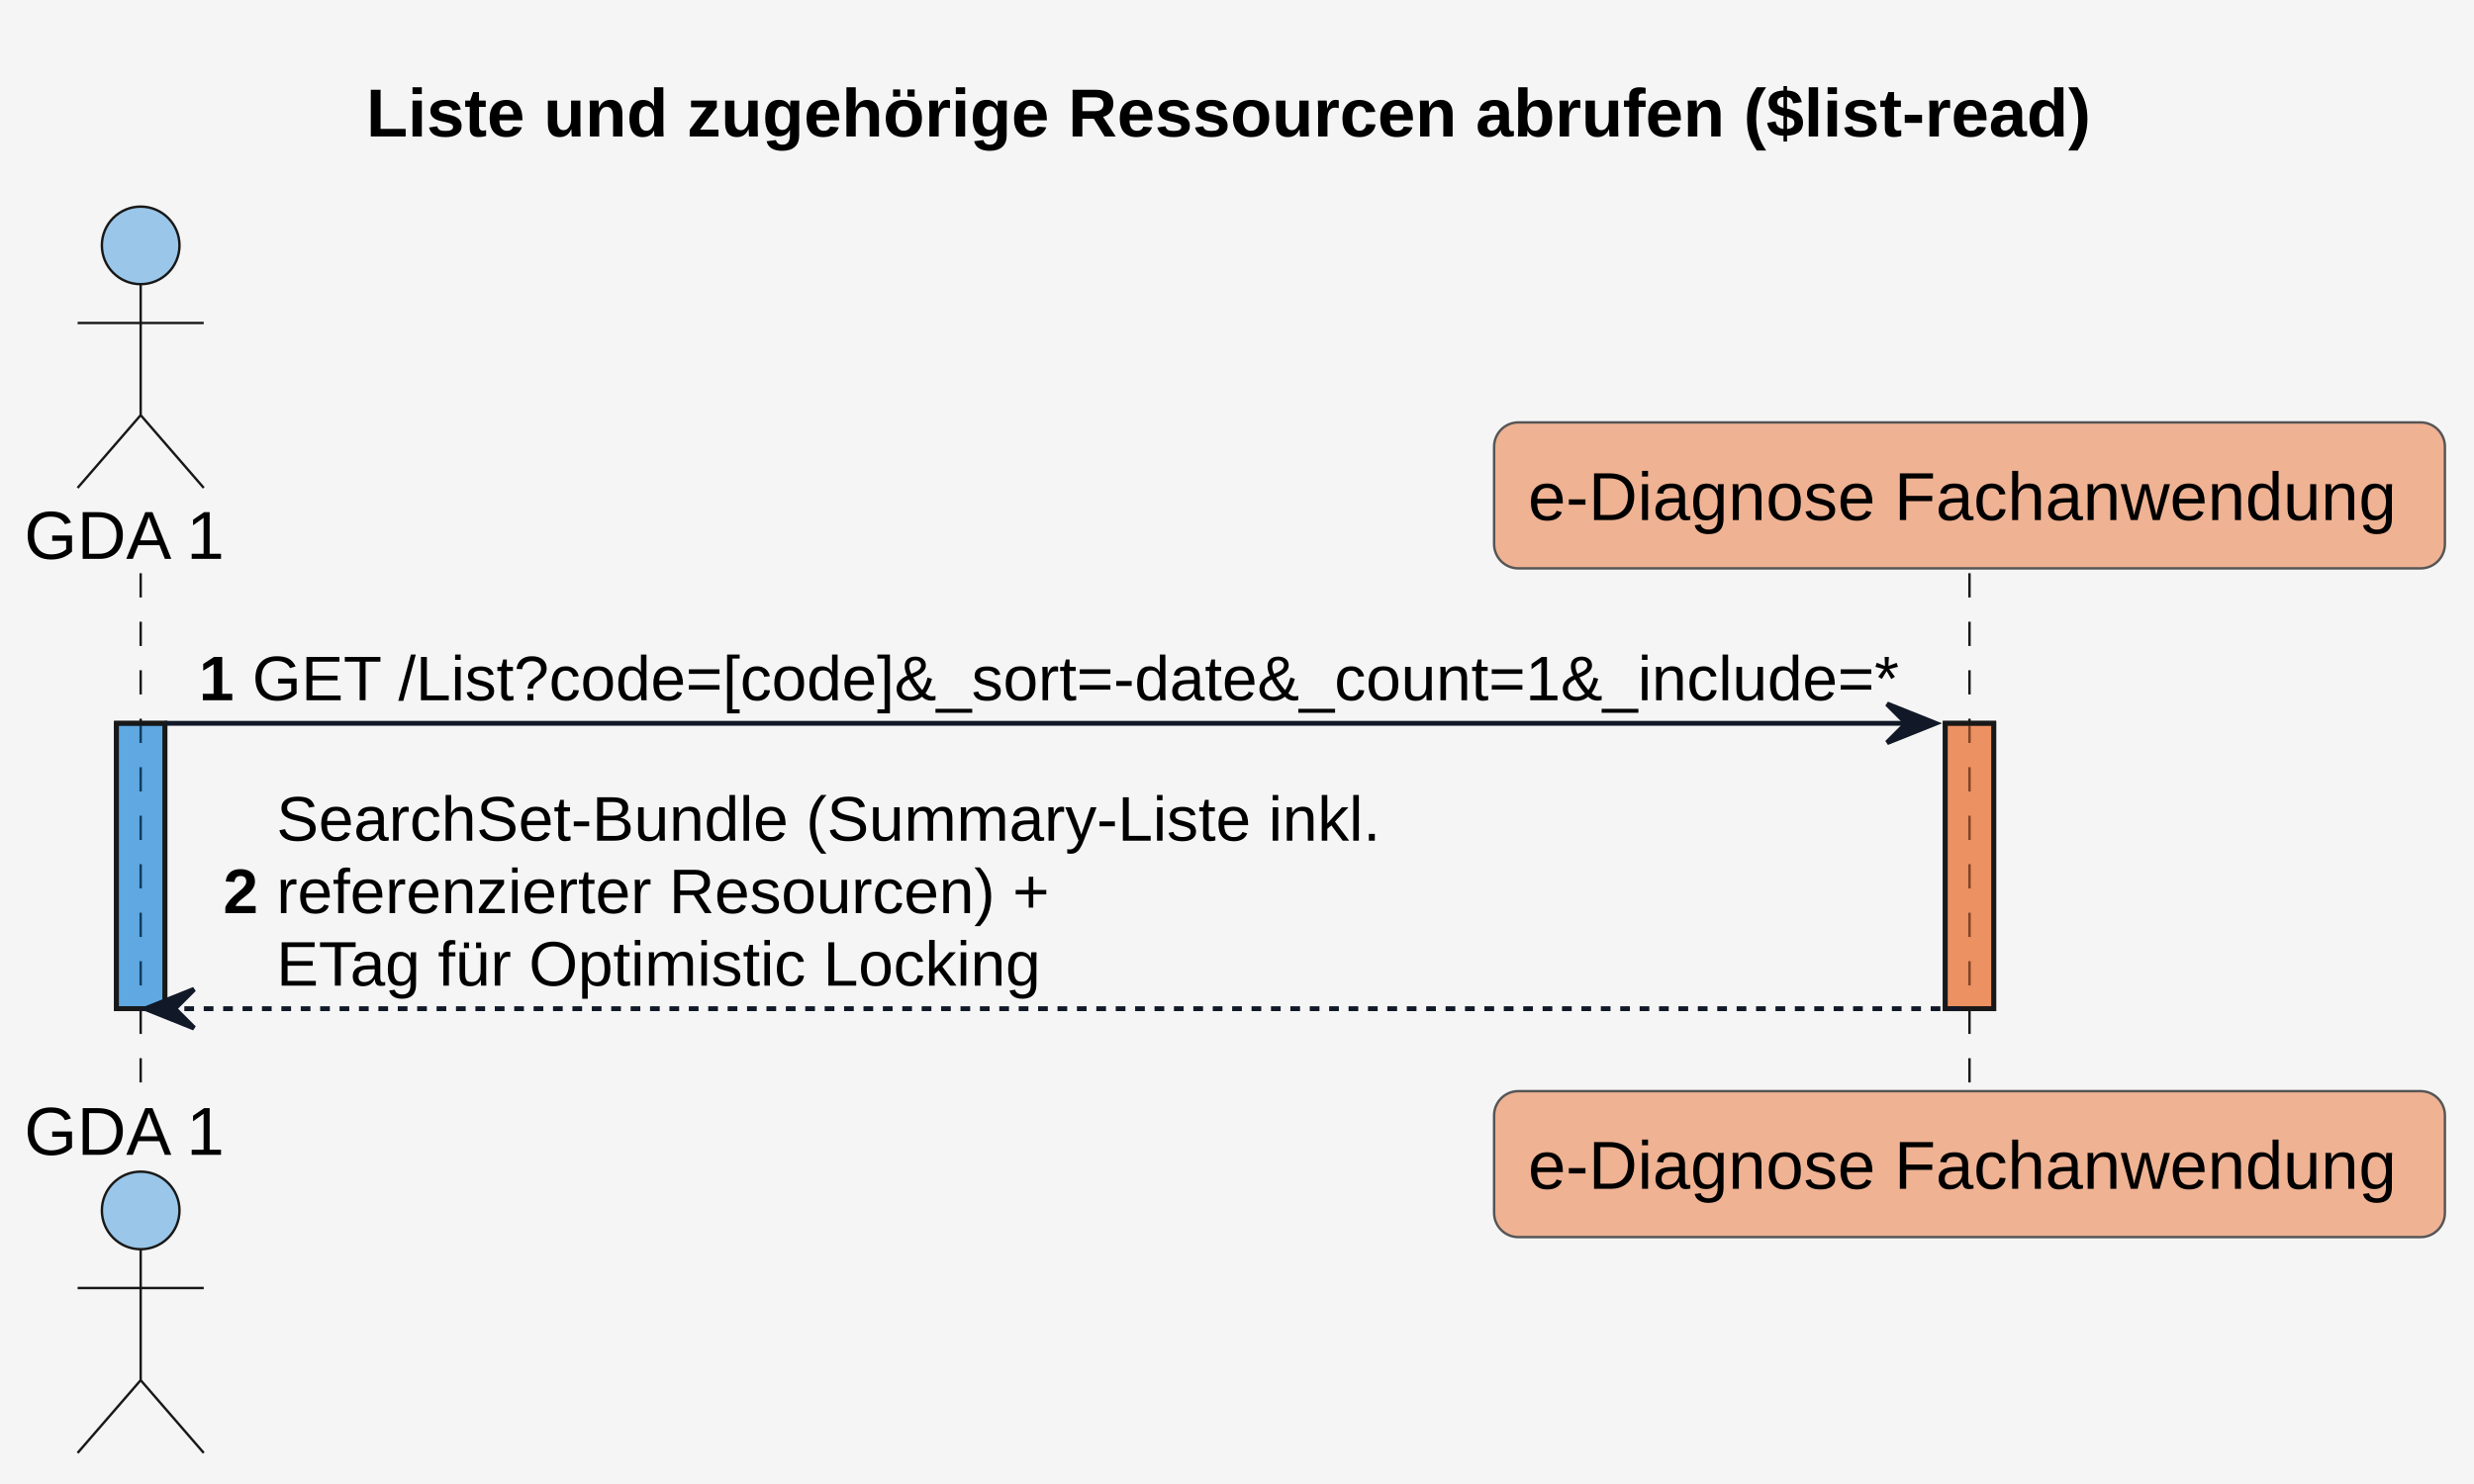
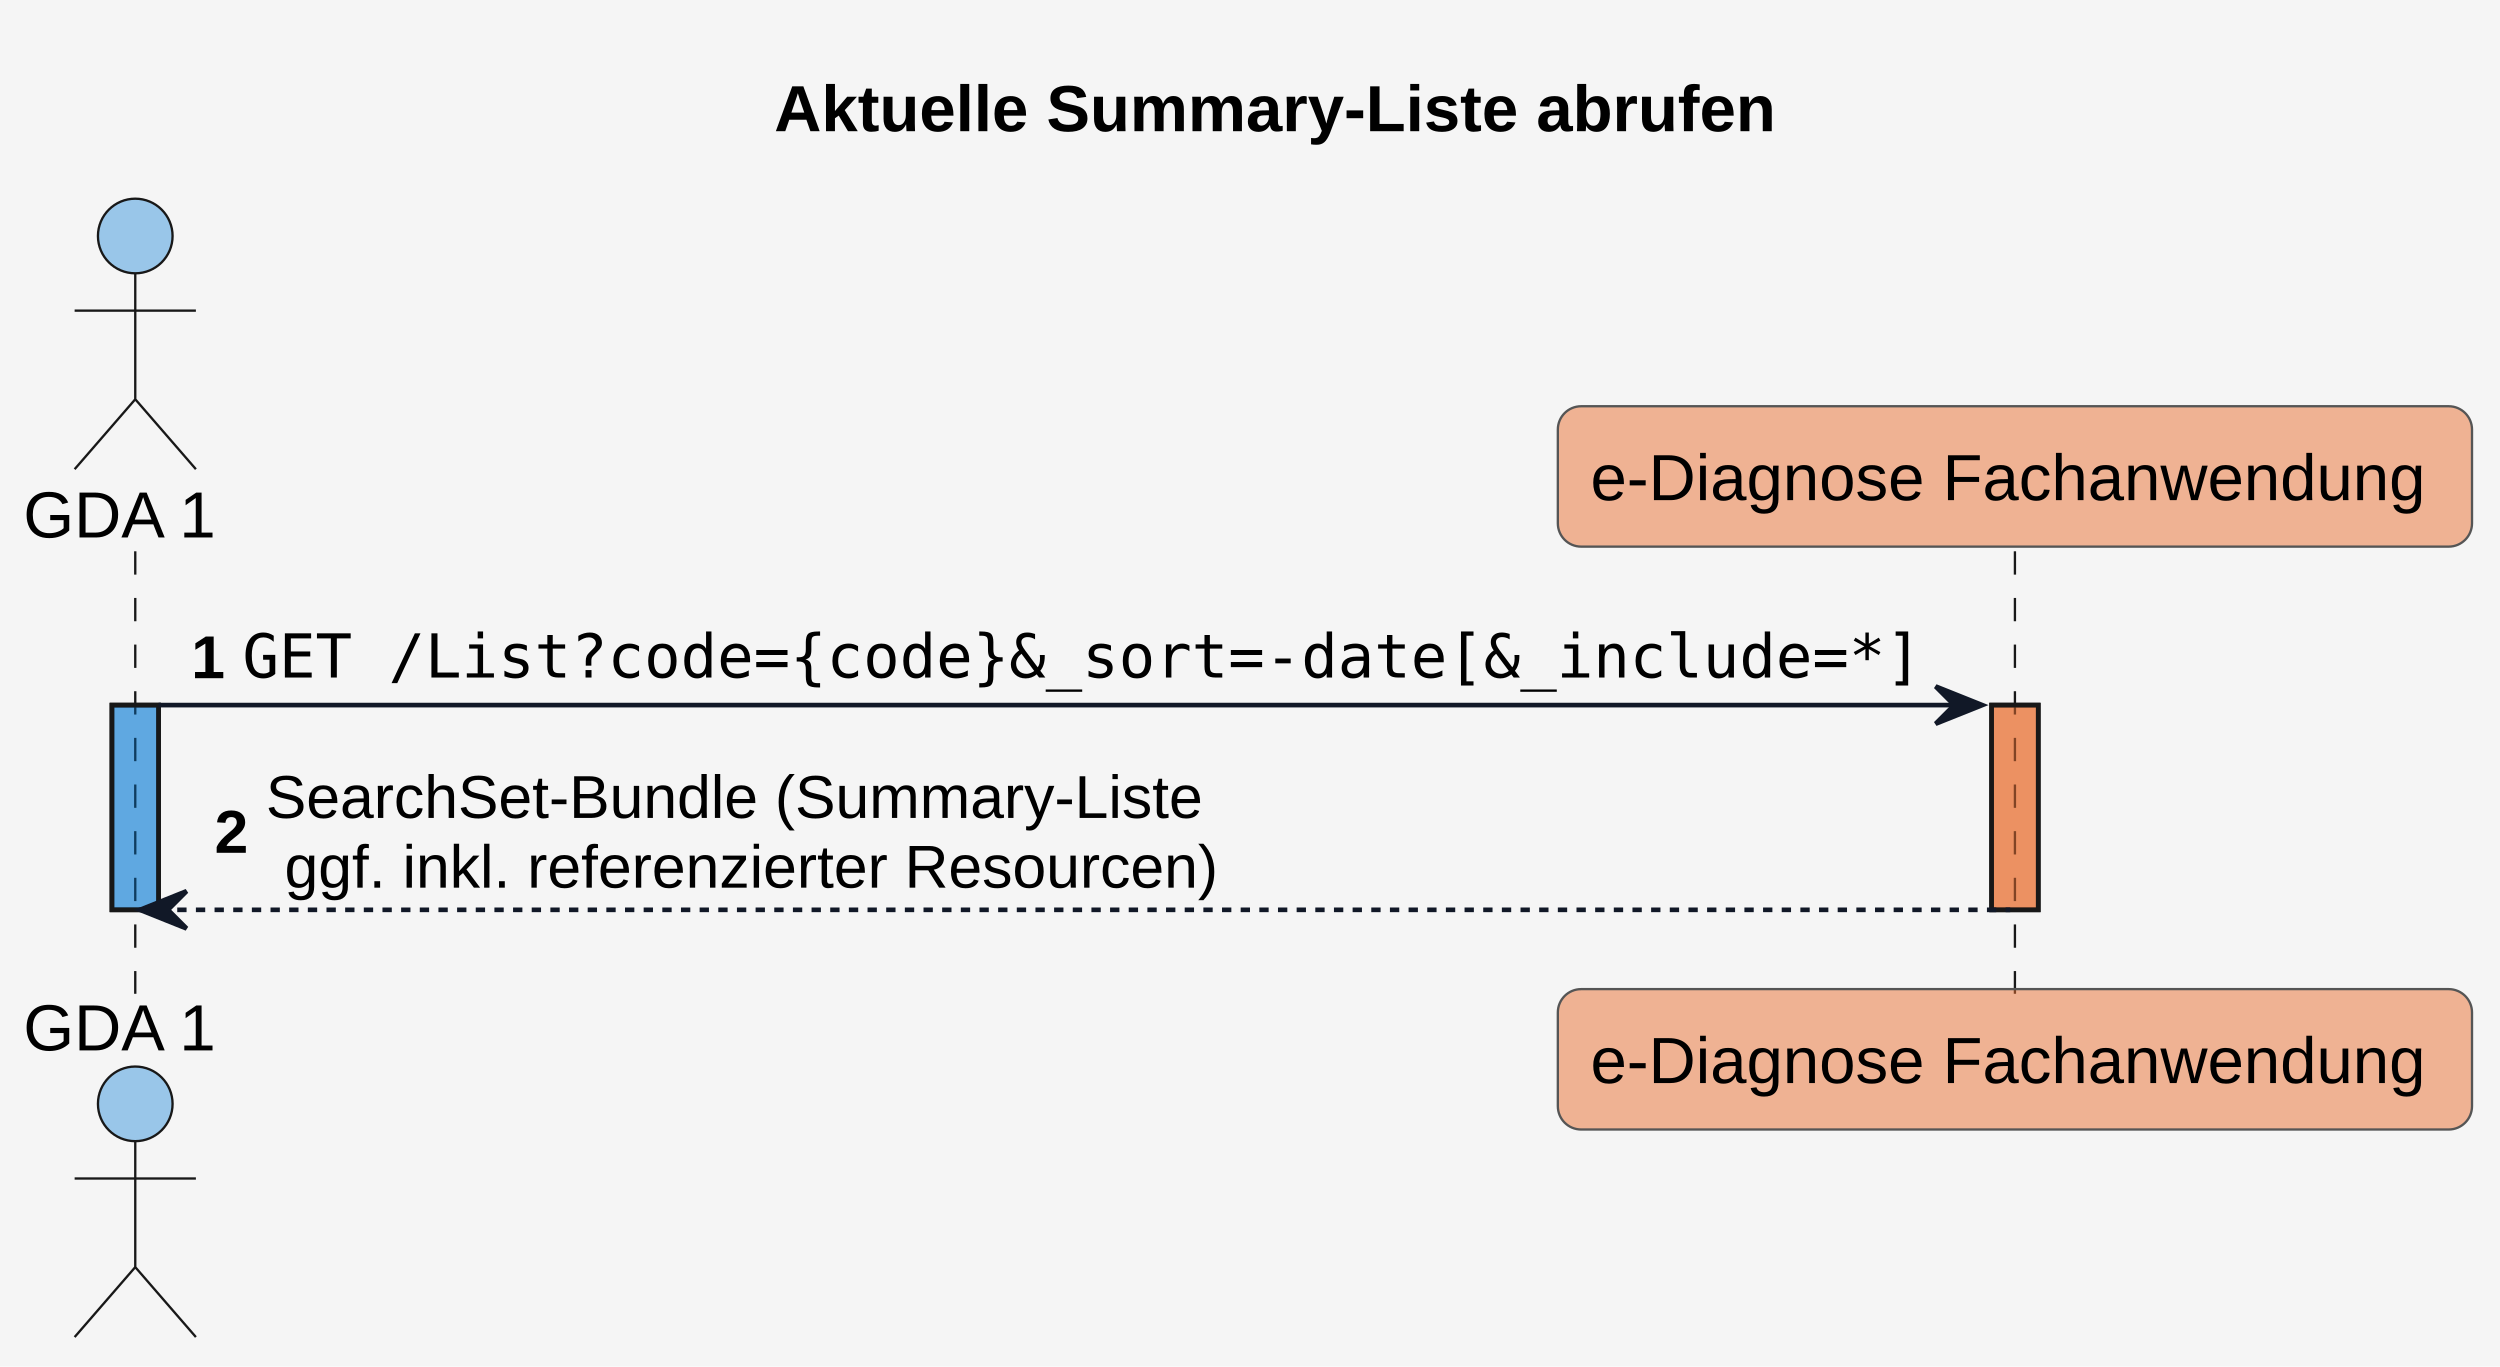
- <svg xmlns="http://www.w3.org/2000/svg" contentStyleType="text/css" height="306px" preserveAspectRatio="none" style="width:510px;height:306px;background:#F5F5F5;" version="1.1" viewBox="0 0 510 306" width="510px" zoomAndPan="magnify">
+ <svg xmlns="http://www.w3.org/2000/svg" contentStyleType="text/css" height="293px" preserveAspectRatio="none" style="width:536px;height:293px;background:#F5F5F5;" version="1.1" viewBox="0 0 536 293" width="536px" zoomAndPan="magnify">
  <defs />
  <g>
-     <rect fill="#F5F5F5" height="306" style="stroke:none;stroke-width:1.0;" width="510" x="0" y="0" />
-     <text fill="#000000" font-family="Arial" font-size="14" font-weight="bold" lengthAdjust="spacing" textLength="377" x="75.5" y="28.132">Liste und zugehörige Ressourcen abrufen ($list-read)</text>
-     <rect fill="#0078D4" fill-opacity="0.376" height="58.846" style="stroke:#181818;stroke-width:1.0;" width="10" x="24" y="149.146" />
-     <rect fill="#E97132" fill-opacity="0.502" height="58.846" style="stroke:#181818;stroke-width:1.0;" width="10" x="401" y="149.146" />
-     <line style="stroke:#181818;stroke-width:0.5;stroke-dasharray:5.0,5.0;" x1="29" x2="29" y1="118.197" y2="225.992" />
-     <line style="stroke:#181818;stroke-width:0.5;stroke-dasharray:5.0,5.0;" x1="406" x2="406" y1="118.197" y2="225.992" />
+     <rect fill="#F5F5F5" height="293" style="stroke:none;stroke-width:1.0;" width="536" x="0" y="0" />
+     <text fill="#000000" font-family="Arial" font-size="14" font-weight="bold" lengthAdjust="spacing" textLength="222" x="166" y="28.132">Aktuelle Summary-Liste abrufen</text>
+     <rect fill="#0078D4" fill-opacity="0.376" height="43.898" style="stroke:#181818;stroke-width:1.0;" width="10" x="24" y="151.171" />
+     <rect fill="#E97132" fill-opacity="0.502" height="43.898" style="stroke:#181818;stroke-width:1.0;" width="10" x="427" y="151.171" />
+     <line style="stroke:#181818;stroke-width:0.5;stroke-dasharray:5.0,5.0;" x1="29" x2="29" y1="118.197" y2="213.068" />
+     <line style="stroke:#181818;stroke-width:0.5;stroke-dasharray:5.0,5.0;" x1="432" x2="432" y1="118.197" y2="213.068" />
    <text fill="#000000" font-family="Arial" font-size="14" lengthAdjust="spacing" textLength="42" x="5" y="115.231">GDA 1</text>
    <ellipse cx="29" cy="50.599" fill="#0078D4" fill-opacity="0.376" rx="8" ry="8" style="stroke:#181818;stroke-width:0.5;" />
    <path d="M29,58.599 L29,85.599 M16,66.599 L42,66.599 M29,85.599 L16,100.599 M29,85.599 L42,100.599 " fill="none" style="stroke:#181818;stroke-width:0.5;" />
-     <text fill="#000000" font-family="Arial" font-size="14" lengthAdjust="spacing" textLength="42" x="5" y="238.124">GDA 1</text>
-     <ellipse cx="29" cy="249.591" fill="#0078D4" fill-opacity="0.376" rx="8" ry="8" style="stroke:#181818;stroke-width:0.5;" />
-     <path d="M29,257.591 L29,284.591 M16,265.591 L42,265.591 M29,284.591 L16,299.591 M29,284.591 L42,299.591 " fill="none" style="stroke:#181818;stroke-width:0.5;" />
-     <rect fill="#E97132" fill-opacity="0.502" height="30.099" rx="5" ry="5" style="stroke:#555555;stroke-width:0.5;" width="196" x="308" y="87.099" />
-     <text fill="#000000" font-family="Arial" font-size="14" lengthAdjust="spacing" textLength="182" x="315" y="107.231">e-Diagnose Fachanwendung</text>
-     <rect fill="#E97132" fill-opacity="0.502" height="30.099" rx="5" ry="5" style="stroke:#555555;stroke-width:0.5;" width="196" x="308" y="224.992" />
-     <text fill="#000000" font-family="Arial" font-size="14" lengthAdjust="spacing" textLength="182" x="315" y="245.124">e-Diagnose Fachanwendung</text>
-     <rect fill="#0078D4" fill-opacity="0.376" height="58.846" style="stroke:#181818;stroke-width:1.0;" width="10" x="24" y="149.146" />
-     <rect fill="#E97132" fill-opacity="0.502" height="58.846" style="stroke:#181818;stroke-width:1.0;" width="10" x="401" y="149.146" />
-     <polygon fill="#111827" points="389,145.146,399,149.146,389,153.146,393,149.146" style="stroke:#111827;stroke-width:1.0;" />
-     <line style="stroke:#111827;stroke-width:1.0;" x1="34" x2="395" y1="149.146" y2="149.146" />
-     <text fill="#000000" font-family="Arial" font-size="13" font-weight="bold" lengthAdjust="spacing" textLength="7" x="41" y="144.391">1</text>
-     <text fill="#000000" font-family="Arial" font-size="13" lengthAdjust="spacing" textLength="342" x="52" y="144.391">GET /List?code=[code]&amp;_sort=-date&amp;_count=1&amp;_include=*</text>
-     <polygon fill="#111827" points="40,203.992,30,207.992,40,211.992,36,207.992" style="stroke:#111827;stroke-width:1.0;" />
-     <line style="stroke:#111827;stroke-width:1.0;stroke-dasharray:2.0,2.0;" x1="34" x2="405" y1="207.992" y2="207.992" />
-     <text fill="#000000" font-family="Arial" font-size="13" font-weight="bold" lengthAdjust="spacing" textLength="7" x="46" y="188.289">2</text>
-     <text fill="#000000" font-family="Arial" font-size="13" lengthAdjust="spacing" textLength="229" x="57" y="173.34">SearchSet-Bundle (Summary-Liste inkl.</text>
-     <text fill="#000000" font-family="Arial" font-size="13" lengthAdjust="spacing" textLength="157" x="57" y="188.289">referenzierter Resourcen) +</text>
-     <text fill="#000000" font-family="Arial" font-size="13" lengthAdjust="spacing" textLength="160" x="57" y="203.237">ETag für Optimistic Locking</text>
+     <text fill="#000000" font-family="Arial" font-size="14" lengthAdjust="spacing" textLength="42" x="5" y="225.2">GDA 1</text>
+     <ellipse cx="29" cy="236.667" fill="#0078D4" fill-opacity="0.376" rx="8" ry="8" style="stroke:#181818;stroke-width:0.5;" />
+     <path d="M29,244.667 L29,271.667 M16,252.667 L42,252.667 M29,271.667 L16,286.667 M29,271.667 L42,286.667 " fill="none" style="stroke:#181818;stroke-width:0.5;" />
+     <rect fill="#E97132" fill-opacity="0.502" height="30.099" rx="5" ry="5" style="stroke:#555555;stroke-width:0.5;" width="196" x="334" y="87.099" />
+     <text fill="#000000" font-family="Arial" font-size="14" lengthAdjust="spacing" textLength="182" x="341" y="107.231">e-Diagnose Fachanwendung</text>
+     <rect fill="#E97132" fill-opacity="0.502" height="30.099" rx="5" ry="5" style="stroke:#555555;stroke-width:0.5;" width="196" x="334" y="212.068" />
+     <text fill="#000000" font-family="Arial" font-size="14" lengthAdjust="spacing" textLength="182" x="341" y="232.2">e-Diagnose Fachanwendung</text>
+     <rect fill="#0078D4" fill-opacity="0.376" height="43.898" style="stroke:#181818;stroke-width:1.0;" width="10" x="24" y="151.171" />
+     <rect fill="#E97132" fill-opacity="0.502" height="43.898" style="stroke:#181818;stroke-width:1.0;" width="10" x="427" y="151.171" />
+     <polygon fill="#111827" points="415,147.171,425,151.171,415,155.171,419,151.171" style="stroke:#111827;stroke-width:1.0;" />
+     <line style="stroke:#111827;stroke-width:1.0;" x1="34" x2="421" y1="151.171" y2="151.171" />
+     <text fill="#000000" font-family="Arial" font-size="13" font-weight="bold" lengthAdjust="spacing" textLength="7" x="41" y="145.404">1</text>
+     <text fill="#000000" font-family="monospace" font-size="13" lengthAdjust="spacing" textLength="368" x="52" y="145.267">GET /List?code={code}&amp;_sort=-date[&amp;_include=*]</text>
+     <polygon fill="#111827" points="40,191.068,30,195.068,40,199.068,36,195.068" style="stroke:#111827;stroke-width:1.0;" />
+     <line style="stroke:#111827;stroke-width:1.0;stroke-dasharray:2.0,2.0;" x1="34" x2="431" y1="195.068" y2="195.068" />
+     <text fill="#000000" font-family="Arial" font-size="13" font-weight="bold" lengthAdjust="spacing" textLength="7" x="46" y="182.839">2</text>
+     <text fill="#000000" font-family="Arial" font-size="13" lengthAdjust="spacing" textLength="201" x="57" y="175.365">SearchSet-Bundle (Summary-Liste</text>
+     <text fill="#000000" font-family="Arial" font-size="13" lengthAdjust="spacing" textLength="198" x="61" y="190.314">ggf. inkl. referenzierter Resourcen)</text>
  </g>
</svg>
